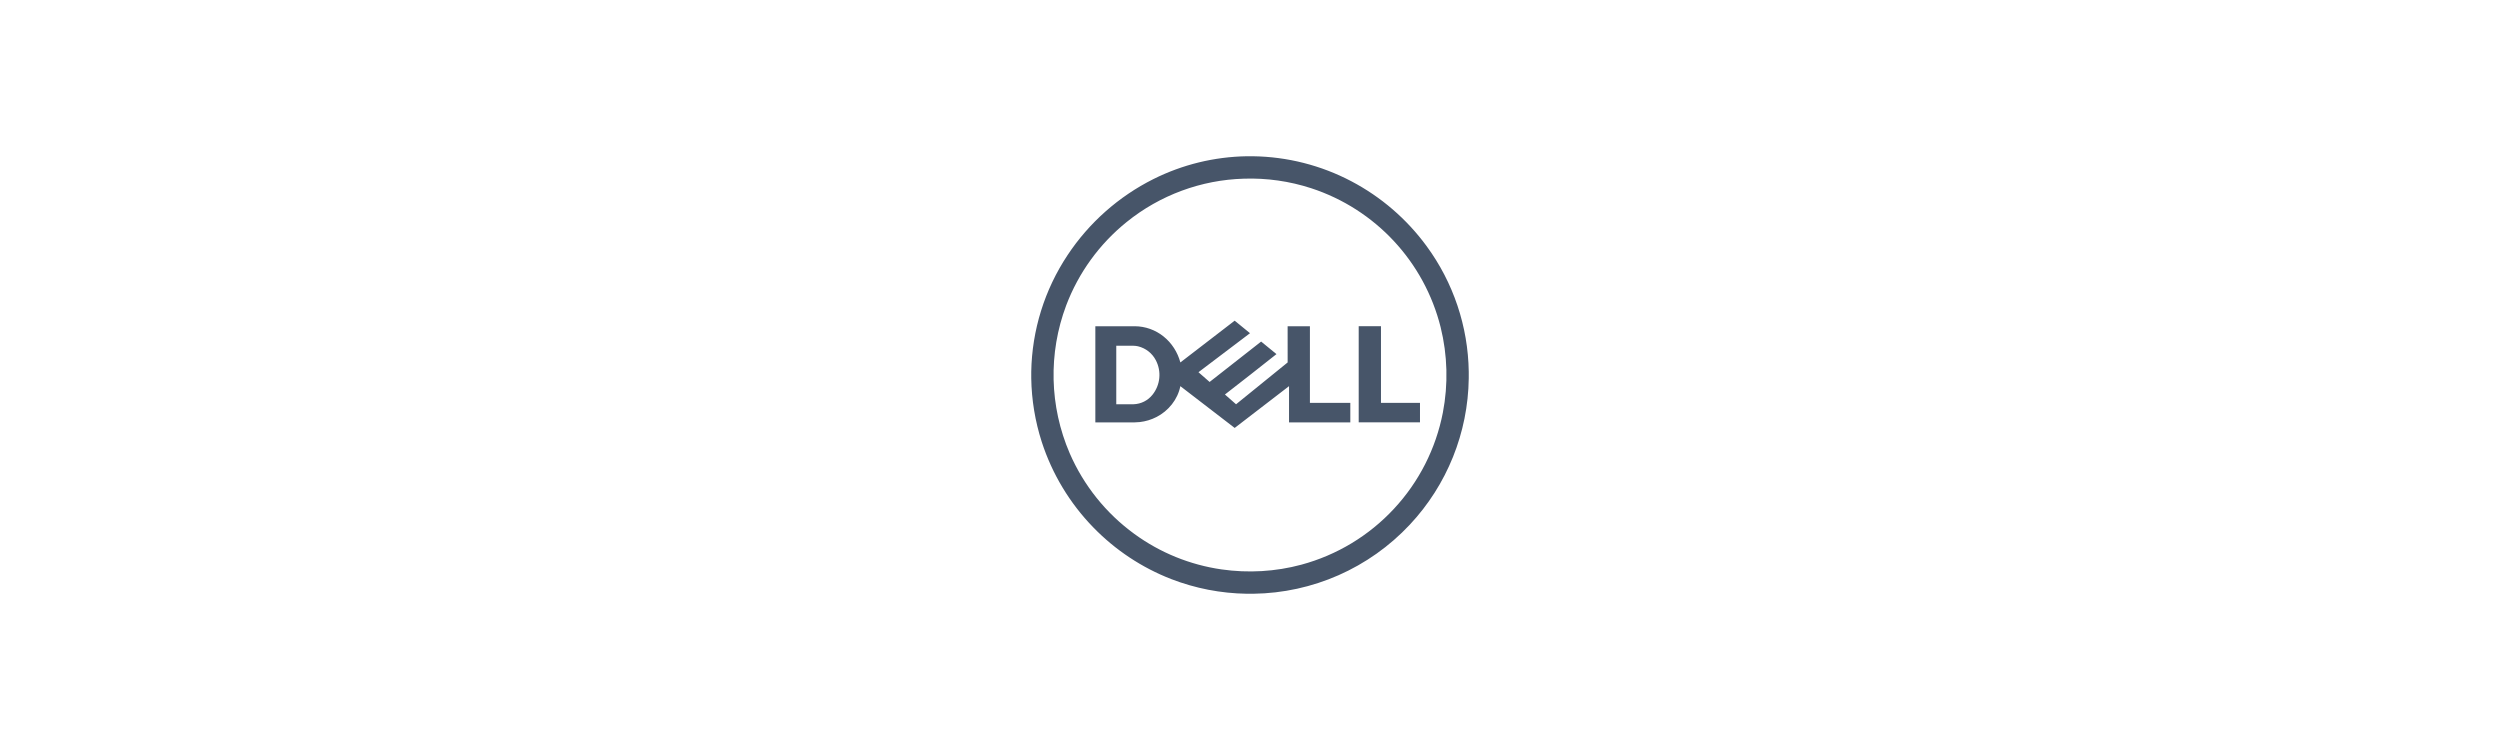
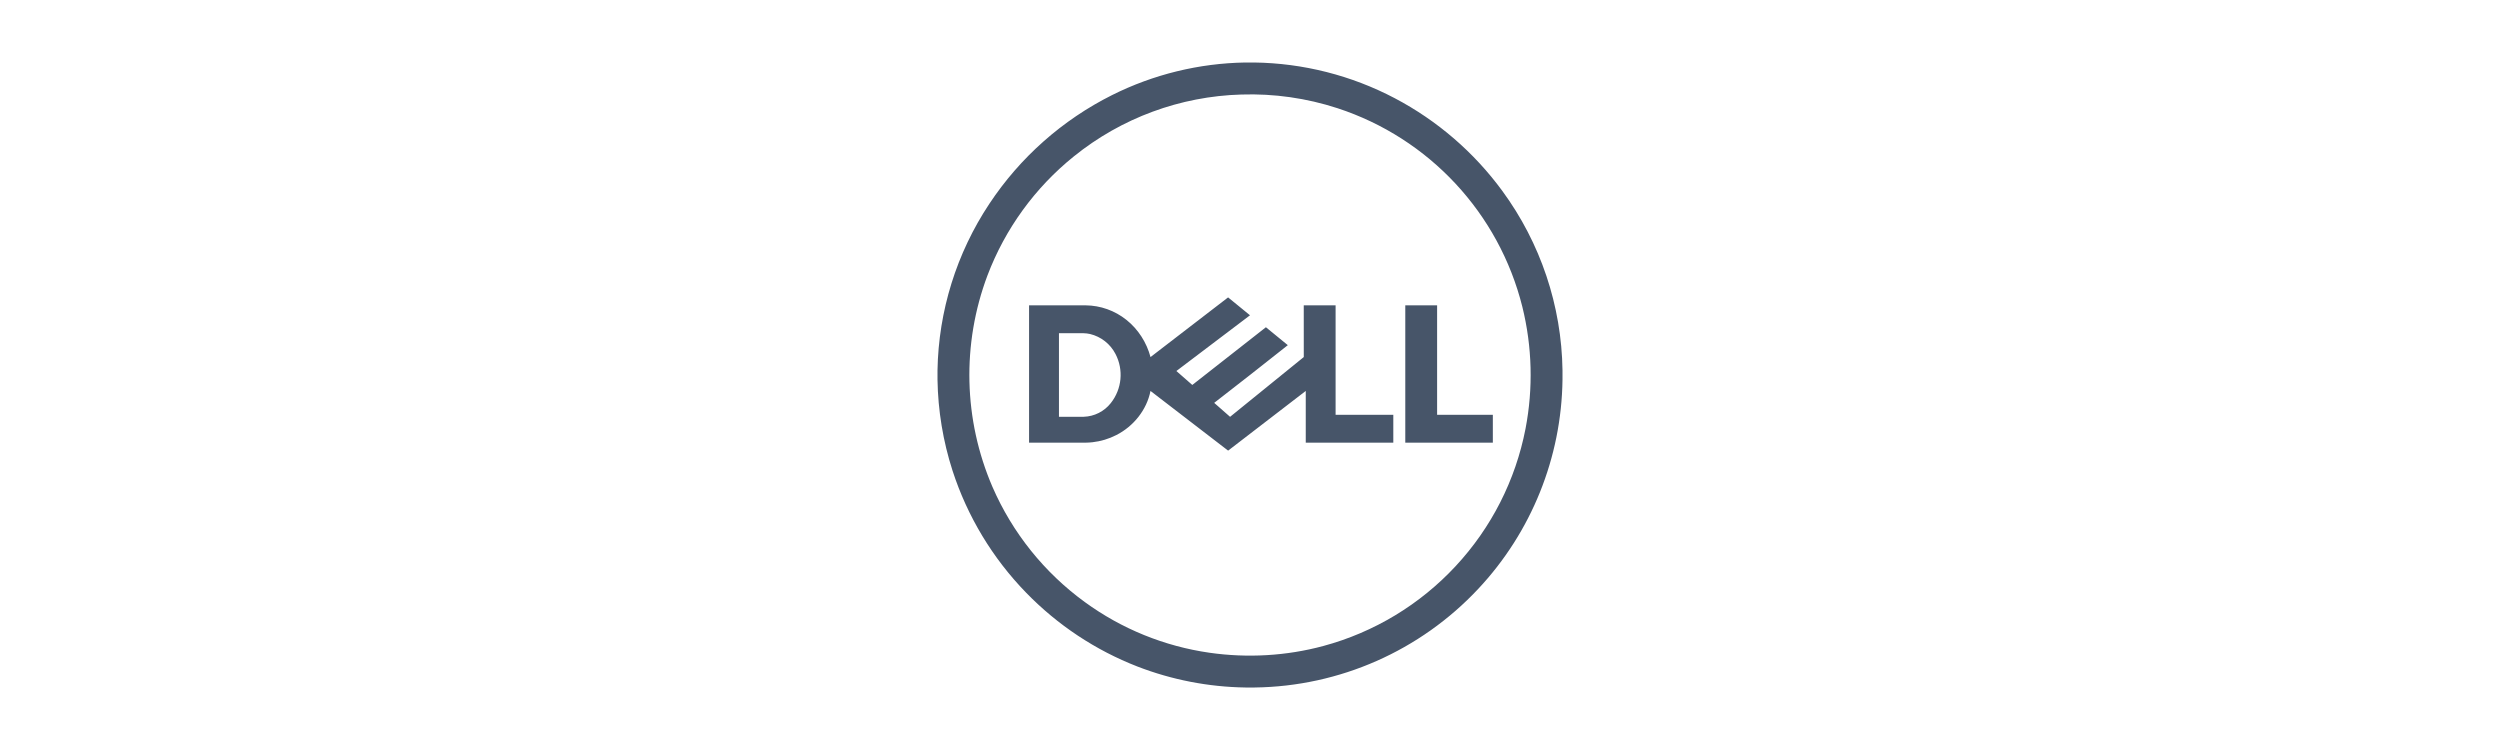
<svg xmlns="http://www.w3.org/2000/svg" viewBox="0 0 160 48" role="img" aria-label="Dell">
-   <g fill="#475569" transform="translate(66 10) scale(1.166667) translate(0 0)">
-     <path fill="#475569" d="M17.963 14.6V9.324h1.222v4.204h2.14v1.07h-3.362zm-9.784-3.288l2.98-2.292c.281.228.56.458.841.687l-2.827 2.14.611.535 2.827-2.216c.281.228.56.458.841.688a295.83 295.83 0 0 1-2.827 2.216l.61.536 2.83-2.295-.001-1.986h1.223v4.204h2.216v1.07h-3.362v-1.987c-.995.763-1.987 1.529-2.981 2.292l-2.981-2.292c-.144.729-.653 1.36-1.312 1.694-.285.147-.597.24-.915.276-.183.022-.367.017-.551.017H3.516V9.325H5.69a2.544 2.544 0 0 1 1.563.557c.454.36.778.872.927 1.43m-3.516-.917v3.21l.953-.001a1.377 1.377 0 0 0 1.036-.523 1.74 1.74 0 0 0 .182-1.889 1.494 1.494 0 0 0-.976-.766c-.166-.04-.338-.03-.507-.032h-.688zM11.82 0h.337a11.94 11.94 0 0 1 5.405 1.373 12.101 12.101 0 0 1 4.126 3.557A11.93 11.93 0 0 1 24 11.82v.36a11.963 11.963 0 0 1-3.236 8.033A11.967 11.967 0 0 1 12.182 24h-.361a11.993 11.993 0 0 1-4.145-.806 12.04 12.04 0 0 1-4.274-2.836A12.057 12.057 0 0 1 .576 15.67 12.006 12.006 0 0 1 0 12.181v-.361a11.924 11.924 0 0 1 1.992-6.396 12.211 12.211 0 0 1 4.71-4.172A11.875 11.875 0 0 1 11.82 0m-.153 1.23a10.724 10.724 0 0 0-6.43 2.375 10.78 10.78 0 0 0-3.319 4.573 10.858 10.858 0 0 0 .193 8.12 10.788 10.788 0 0 0 3.546 4.421 10.698 10.698 0 0 0 4.786 1.946c1.456.209 2.955.124 4.376-.26a10.756 10.756 0 0 0 5.075-3.062 10.742 10.742 0 0 0 2.686-5.28 10.915 10.915 0 0 0-.122-4.682 10.77 10.77 0 0 0-7.098-7.626 10.78 10.78 0 0 0-3.693-.525z" />
+   <g fill="#475569" transform="translate(60,4) scale(1.666667) translate(0,0)">
+     <path d="M17.963 14.6V9.324h1.222v4.204h2.14v1.07h-3.362zm-9.784-3.288l2.98-2.292c.281.228.56.458.841.687l-2.827 2.14.611.535 2.827-2.216c.281.228.56.458.841.688a295.83 295.83 0 0 1-2.827 2.216l.61.536 2.83-2.295-.001-1.986h1.223v4.204h2.216v1.07h-3.362v-1.987c-.995.763-1.987 1.529-2.981 2.292l-2.981-2.292c-.144.729-.653 1.36-1.312 1.694-.285.147-.597.24-.915.276-.183.022-.367.017-.551.017H3.516V9.325H5.69a2.544 2.544 0 0 1 1.563.557c.454.36.778.872.927 1.43m-3.516-.917v3.21l.953-.001a1.377 1.377 0 0 0 1.036-.523 1.74 1.74 0 0 0 .182-1.889 1.494 1.494 0 0 0-.976-.766c-.166-.04-.338-.03-.507-.032h-.688zM11.82 0h.337a11.94 11.94 0 0 1 5.405 1.373 12.101 12.101 0 0 1 4.126 3.557A11.93 11.93 0 0 1 24 11.82v.36a11.963 11.963 0 0 1-3.236 8.033A11.967 11.967 0 0 1 12.182 24h-.361a11.993 11.993 0 0 1-4.145-.806 12.04 12.04 0 0 1-4.274-2.836A12.057 12.057 0 0 1 .576 15.67 12.006 12.006 0 0 1 0 12.181v-.361a11.924 11.924 0 0 1 1.992-6.396 12.211 12.211 0 0 1 4.71-4.172A11.875 11.875 0 0 1 11.82 0m-.153 1.23a10.724 10.724 0 0 0-6.43 2.375 10.78 10.78 0 0 0-3.319 4.573 10.858 10.858 0 0 0 .193 8.12 10.788 10.788 0 0 0 3.546 4.421 10.698 10.698 0 0 0 4.786 1.946c1.456.209 2.955.124 4.376-.26a10.756 10.756 0 0 0 5.075-3.062 10.742 10.742 0 0 0 2.686-5.28 10.915 10.915 0 0 0-.122-4.682 10.77 10.77 0 0 0-7.098-7.626 10.78 10.78 0 0 0-3.693-.525z" fill="#475569" />
  </g>
</svg>
